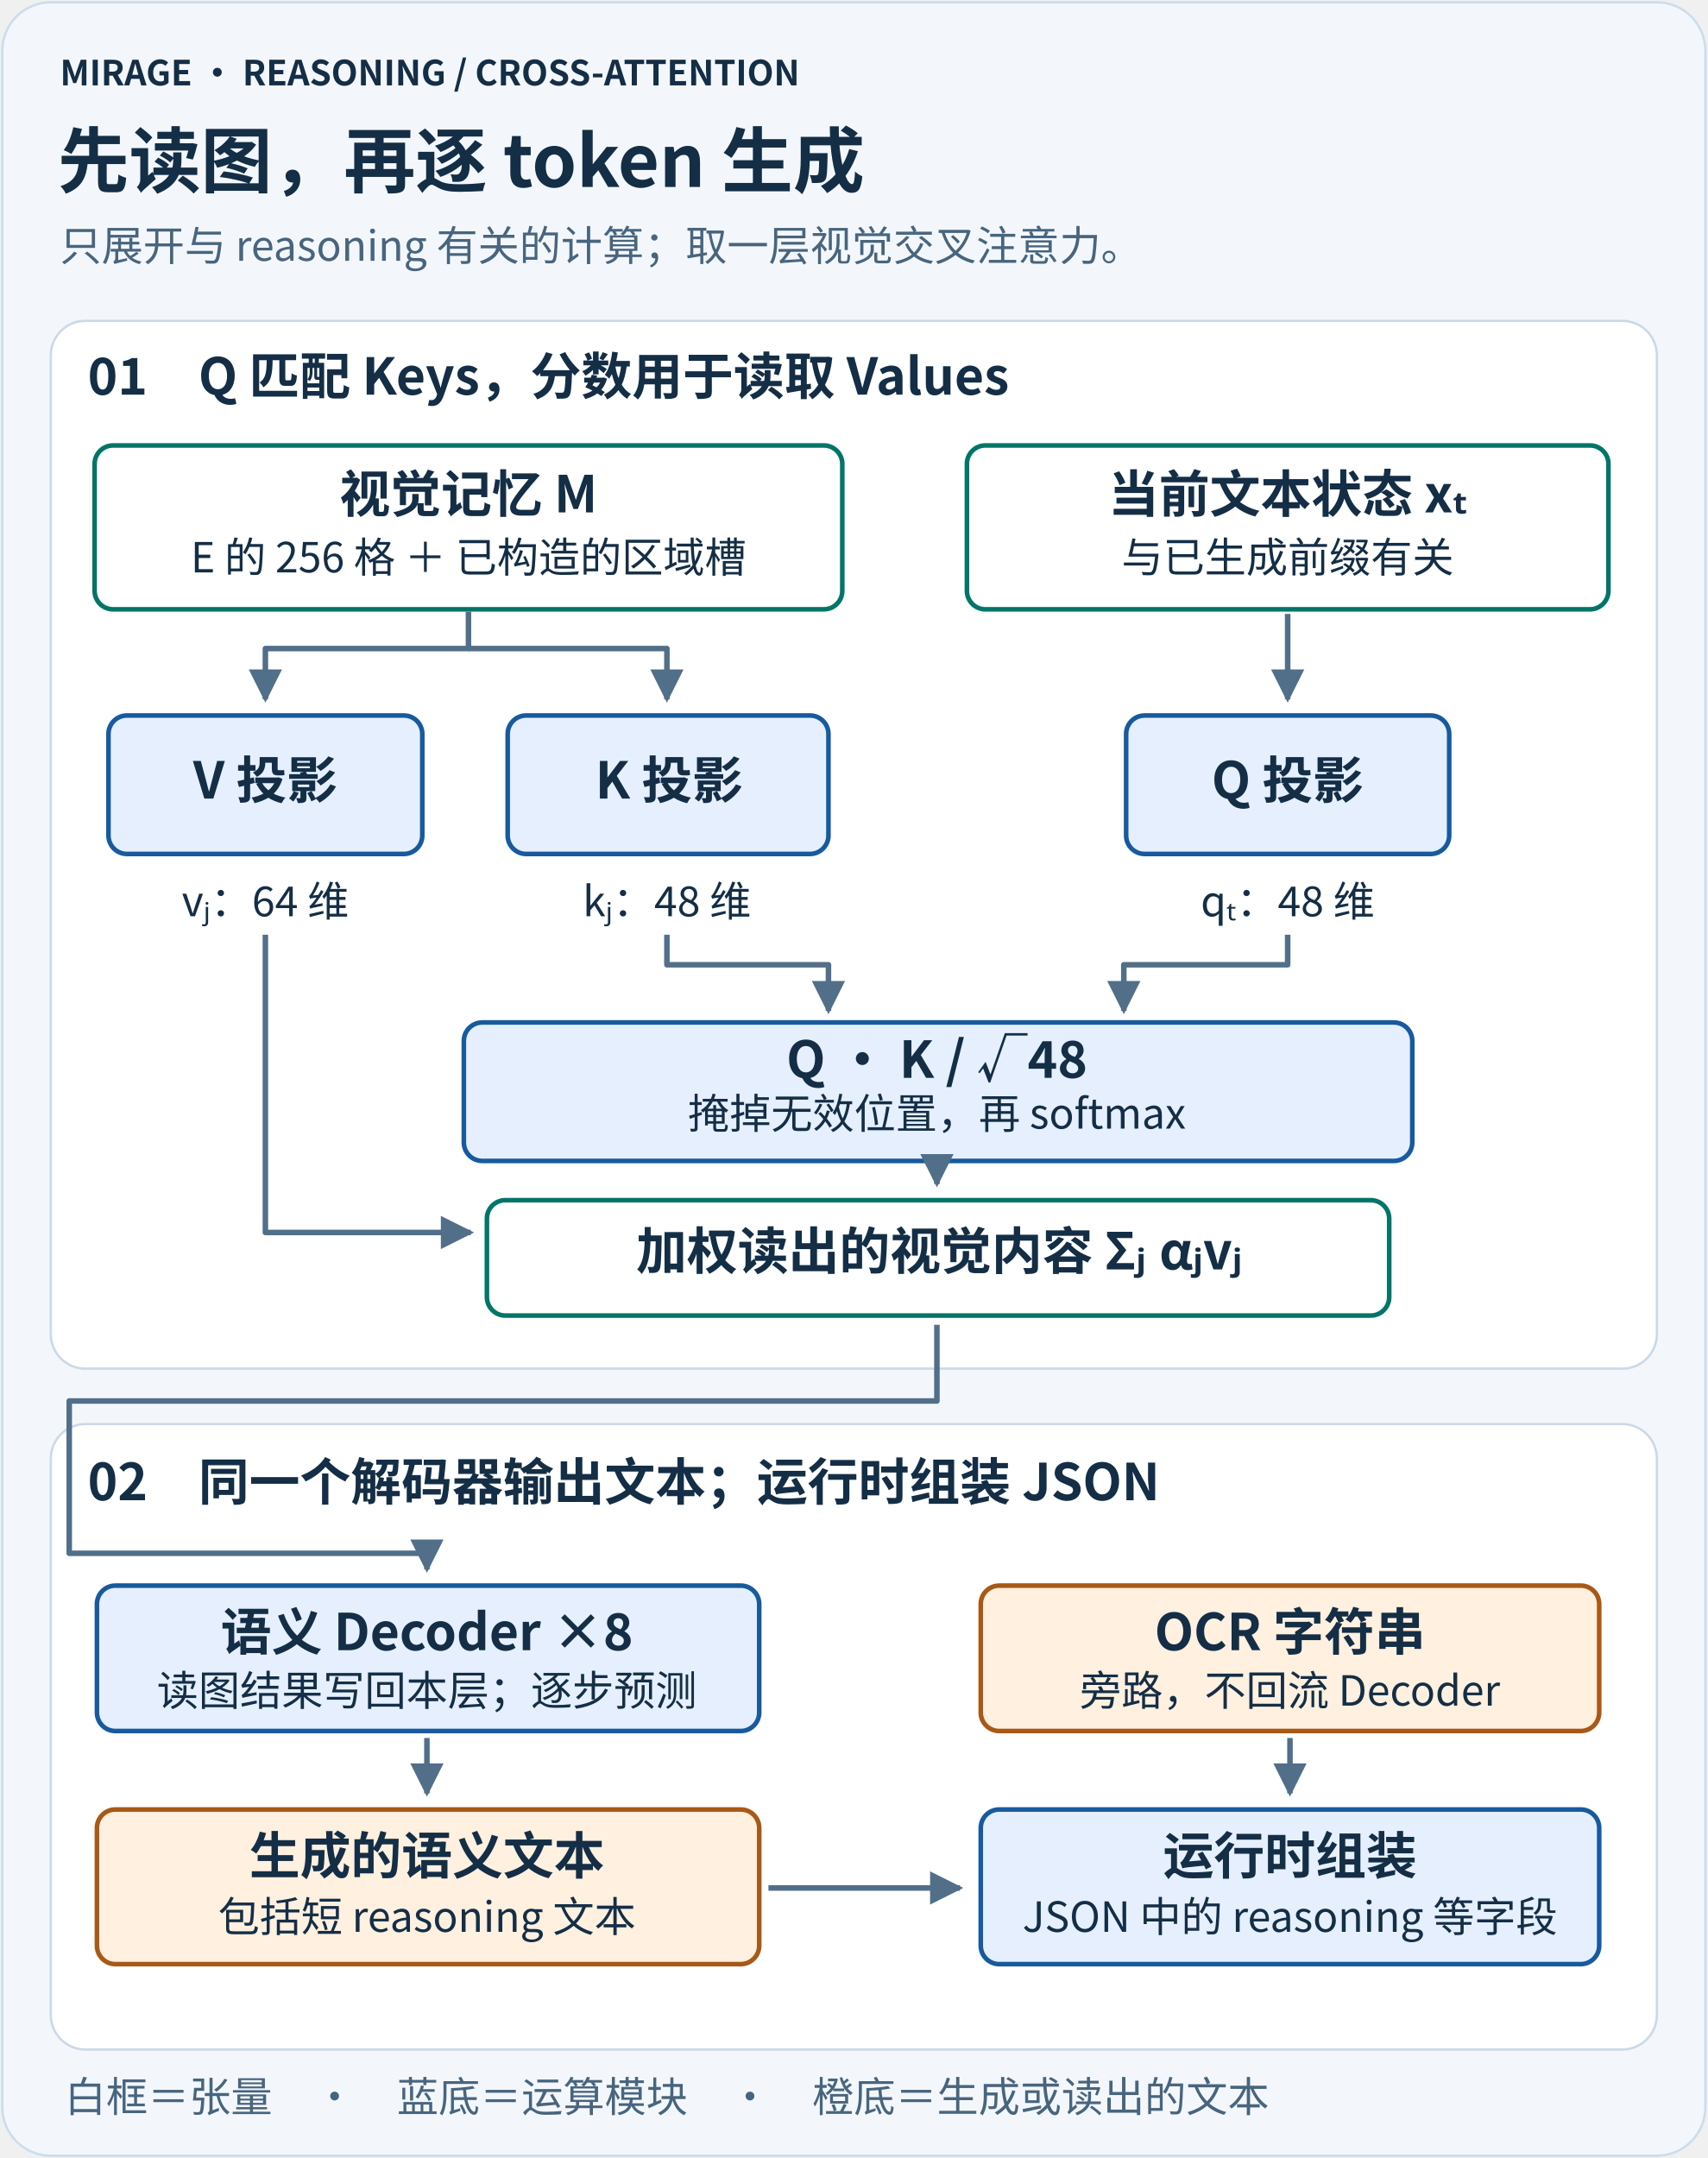
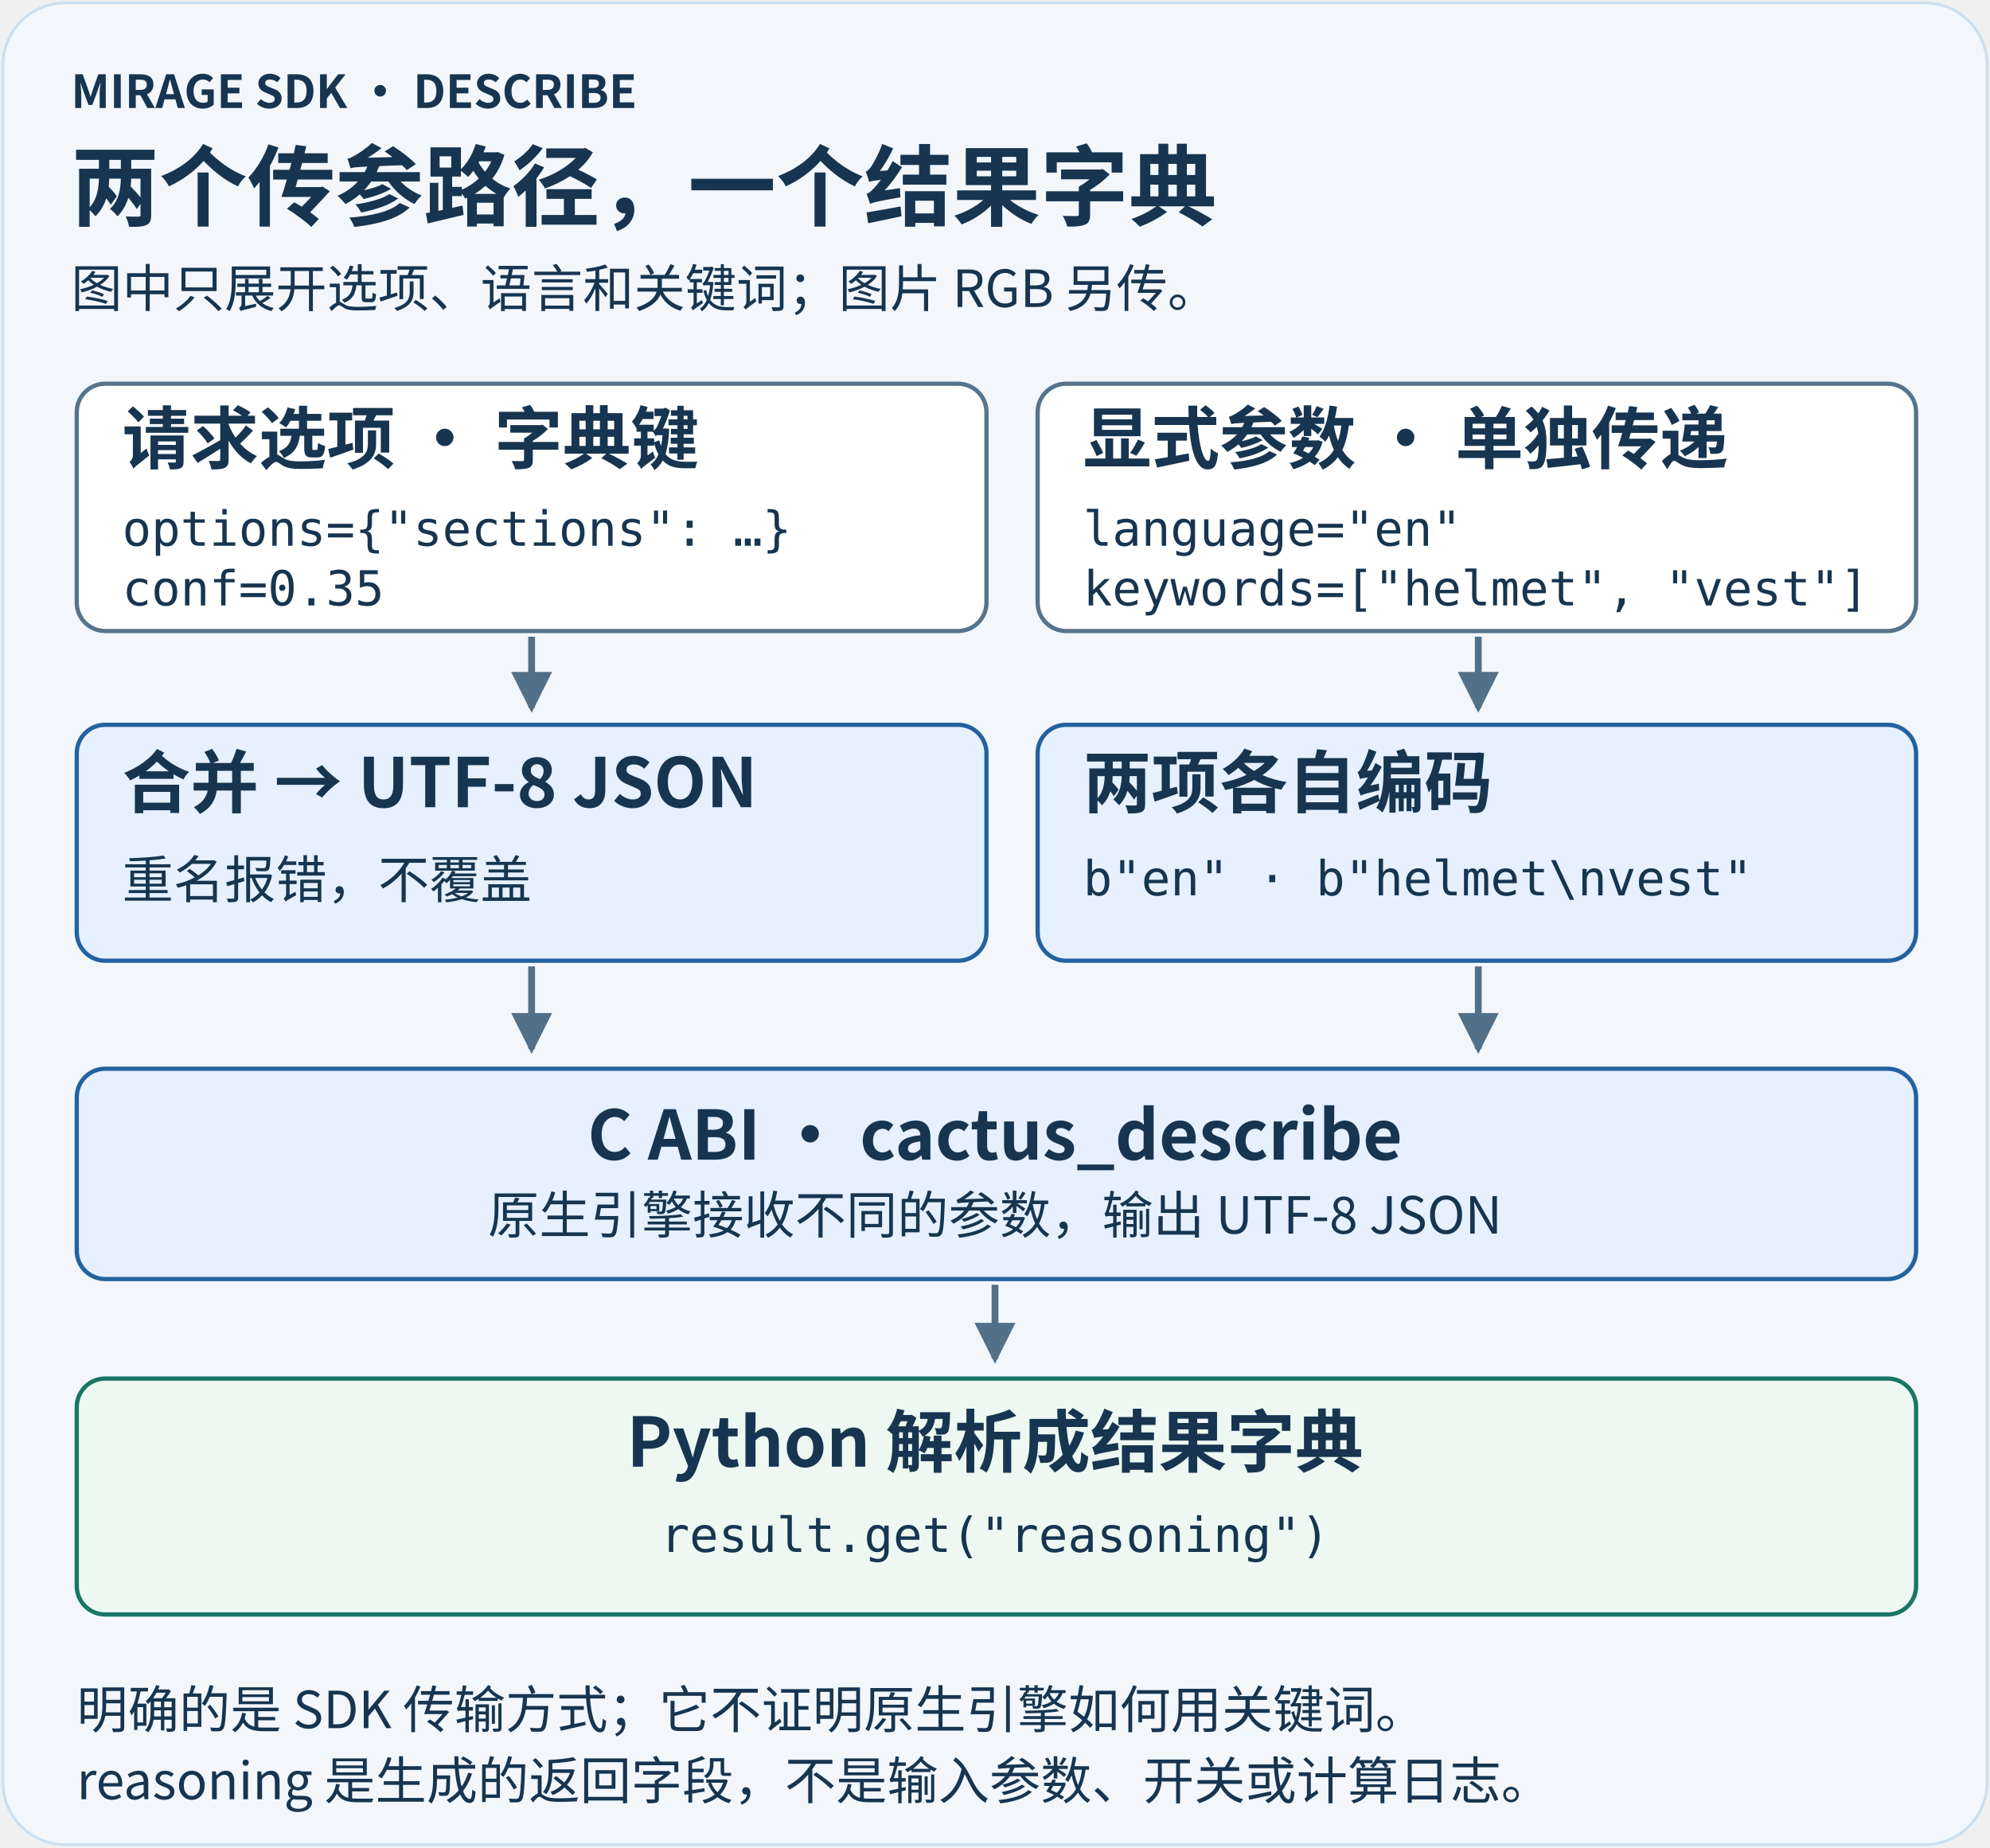
- <svg xmlns="http://www.w3.org/2000/svg" width="740" height="935" viewBox="0 0 740 935" role="img" aria-labelledby="heading about">
+ <svg xmlns="http://www.w3.org/2000/svg" viewBox="0 0 700 650" width="700" height="650" role="img" aria-labelledby="title about">
  <defs>
-     <marker id="arrow" viewBox="0 0 10 10" markerWidth="6" markerHeight="6" refX="9" refY="5" orient="auto">
-       <path d="M0 0L10 5L0 10z" fill="#526f89" />
+     <marker id="a" viewBox="0 0 8 8" markerWidth="6" markerHeight="6" refX="7" refY="4" orient="auto">
+       <path d="M0 0L8 4L0 8z" fill="#537089" />
    </marker>
-     <style>
-     text {font-family:"Noto Sans CJK SC","PingFang SC","Microsoft YaHei",sans-serif;fill:#142e46}
-     .muted{fill:#48657e}.title{font-weight:700;font-size:31px}
-     .head{font-weight:700;font-size:22px}.caption{font-size:18px}
-     .tensor{fill:#fff;stroke:#007568;stroke-width:2}
-     .network{fill:#e5effe;stroke:#175a9e;stroke-width:2}
-     .textout{fill:#fff0df;stroke:#a85917;stroke-width:2}
-     .arr{fill:none;stroke:#526f89;stroke-width:2.4;stroke-linejoin:round;marker-end:url(#arrow)}
-   </style>
+     <style>text{font-family:"Noto Sans CJK SC","PingFang SC","Microsoft YaHei",sans-serif;fill:#173550}.h{font-weight:700;font-size:24px}.small{font-size:18px}.code{font-family:monospace;font-size:17px}.arrow{fill:none;stroke:#537089;stroke-width:2.4;marker-end:url(#a)}.input{fill:#fff;stroke:#55748d;stroke-width:1.5}.wire{fill:#e6f0ff;stroke:#2362a0;stroke-width:1.5}.result{fill:#edf8f2;stroke:#197665;stroke-width:1.5}</style>
  </defs>
-   <rect x="1" y="1" width="738" height="933" rx="21" fill="#f3f7fc" stroke="#cbdded" />
-   <text x="26" y="37" font-size="15" font-weight="700" fill="#175a9e">MIRAGE · REASONING / CROSS-ATTENTION</text>
-   <text x="25" y="81" class="title">先读图，再逐 token 生成</text>
-   <text x="26" y="113" class="caption muted">只展开与 reasoning 有关的计算；取一层视觉交叉注意力。</text>
-   <rect x="22" y="139" width="696" height="454" rx="15" fill="#fff" stroke="#cbd9e7" />
-   <text x="38" y="171" class="head">01　Q 匹配 Keys，分数用于读取 Values</text>
-   <rect x="41" y="193" width="324" height="71" rx="8" class="tensor" />
-   <text x="203" y="222" text-anchor="middle" class="head">视觉记忆 M</text>
-   <text x="203" y="248" text-anchor="middle" class="caption">E 的 256 格 ＋ 已构造的区域槽</text>
-   <rect x="419" y="193" width="278" height="71" rx="8" class="tensor" />
-   <text x="558" y="222" text-anchor="middle" class="head">当前文本状态 xₜ</text>
-   <text x="558" y="248" text-anchor="middle" class="caption">与已生成前缀有关</text>
-   <path d="M203 265V281H115V303" class="arr" />
-   <path d="M203 281H289V303" class="arr" />
-   <path d="M558 266V303" class="arr" />
-   <rect x="47" y="310" width="136" height="60" rx="8" class="network" />
-   <text x="115" y="346" text-anchor="middle" class="head">V 投影</text>
-   <rect x="220" y="310" width="139" height="60" rx="8" class="network" />
-   <text x="290" y="346" text-anchor="middle" class="head">K 投影</text>
-   <rect x="488" y="310" width="140" height="60" rx="8" class="network" />
-   <text x="558" y="346" text-anchor="middle" class="head">Q 投影</text>
-   <text x="115" y="397" text-anchor="middle" class="caption">vⱼ：64 维</text>
-   <text x="289" y="397" text-anchor="middle" class="caption">kⱼ：48 维</text>
-   <text x="558" y="397" text-anchor="middle" class="caption">qₜ：48 维</text>
-   <path d="M115 405V534H204" class="arr" />
-   <path d="M289 405V418H359V438" class="arr" />
-   <path d="M558 405V418H487V438" class="arr" />
-   <rect x="201" y="443" width="411" height="60" rx="8" class="network" />
-   <text x="406" y="467" text-anchor="middle" class="head">Q · K / √48</text>
-   <text x="406" y="489" text-anchor="middle" class="caption">掩掉无效位置，再 softmax</text>
-   <path d="M406 506V513" class="arr" />
-   <rect x="211" y="520" width="391" height="50" rx="8" class="tensor" />
-   <text x="407" y="550" text-anchor="middle" class="head">加权读出的视觉内容 Σⱼ αⱼvⱼ</text>
-   <rect x="22" y="617" width="696" height="271" rx="15" fill="#fff" stroke="#cbd9e7" />
-   <text x="38" y="650" class="head">02　同一个解码器输出文本；运行时组装 JSON</text>
-   <path d="M406 574V607H30V673H185V680" class="arr" />
-   <rect x="42" y="687" width="287" height="63" rx="8" class="network" />
-   <text x="185" y="715" text-anchor="middle" class="head">语义 Decoder ×8</text>
-   <text x="185" y="739" text-anchor="middle" class="caption">读图结果写回本层；逐步预测</text>
-   <path d="M185 753V777" class="arr" />
-   <rect x="42" y="784" width="287" height="67" rx="8" class="textout" />
-   <text x="185" y="812" text-anchor="middle" class="head">生成的语义文本</text>
-   <text x="185" y="837" text-anchor="middle" class="caption">包括短 reasoning 文本</text>
-   <rect x="425" y="687" width="268" height="63" rx="8" class="textout" />
-   <text x="559" y="715" text-anchor="middle" class="head">OCR 字符串</text>
-   <text x="559" y="739" text-anchor="middle" class="caption">旁路，不回流 Decoder</text>
-   <path d="M559 753V777" class="arr" />
-   <path d="M333 818H416" class="arr" />
-   <rect x="425" y="784" width="268" height="67" rx="8" class="network" />
-   <text x="559" y="812" text-anchor="middle" class="head">运行时组装</text>
-   <text x="559" y="837" text-anchor="middle" class="caption">JSON 中的 reasoning 等字段</text>
-   <text x="28" y="915" class="caption muted">白框＝张量　·　蓝底＝运算模块　·　橙底＝生成或读出的文本</text>
+   <rect x="1" y="1" width="698" height="648" rx="22" fill="#f3f7fc" stroke="#ccdfef" />
+   <text x="25" y="38" font-size="16" font-weight="700">MIRAGE SDK · DESCRIBE</text>
+   <text x="25" y="77" font-size="31" font-weight="700">两个传参路径，一个结果字典</text>
+   <text x="25" y="108" class="small">图中只展开选项、语言和关键词；图片 RGB 另传。</text>
+   <rect x="27" y="135" width="320" height="87" rx="10" class="input" />
+   <text x="43" y="163" class="h">请求选项 · 字典键</text>
+   <text x="43" y="192" class="code">options={"sections": …}</text>
+   <text x="43" y="213" class="code">conf=0.35</text>
+   <rect x="365" y="135" width="309" height="87" rx="10" class="input" />
+   <text x="381" y="163" class="h">显式参数 · 单独传递</text>
+   <text x="381" y="192" class="code">language="en"</text>
+   <text x="381" y="213" class="code">keywords=["helmet", "vest"]</text>
+   <path d="M187 224V249" class="arrow" />
+   <path d="M520 224V249" class="arrow" />
+   <rect x="27" y="255" width="320" height="83" rx="10" class="wire" />
+   <text x="43" y="284" class="h">合并 → UTF-8 JSON</text>
+   <text x="43" y="316" class="small">重名报错，不覆盖</text>
+   <rect x="365" y="255" width="309" height="83" rx="10" class="wire" />
+   <text x="381" y="284" class="h">两项各自编码</text>
+   <text x="381" y="315" class="code">b"en" · b"helmet\nvest"</text>
+   <path d="M187 340V369" class="arrow" />
+   <path d="M520 340V369" class="arrow" />
+   <rect x="27" y="376" width="647" height="74" rx="10" class="wire" />
+   <text x="350" y="408" text-anchor="middle" class="h">C ABI · cactus_describe</text>
+   <text x="350" y="434" text-anchor="middle" class="small">原生引擎接收不同的参数，输出 UTF-8 JSON</text>
+   <path d="M350 452V478" class="arrow" />
+   <rect x="27" y="485" width="647" height="83" rx="10" class="result" />
+   <text x="350" y="516" text-anchor="middle" class="h">Python 解析成结果字典</text>
+   <text x="350" y="546" text-anchor="middle" class="code">result.get("reasoning")</text>
+   <text x="27" y="608" class="small">明确的是 SDK 传输方式；它不证明原生引擎如何用关键词。</text>
+   <text x="27" y="633" class="small">reasoning 是生成的返回字段，不是输入参数、开关或计算日志。</text>
</svg>
